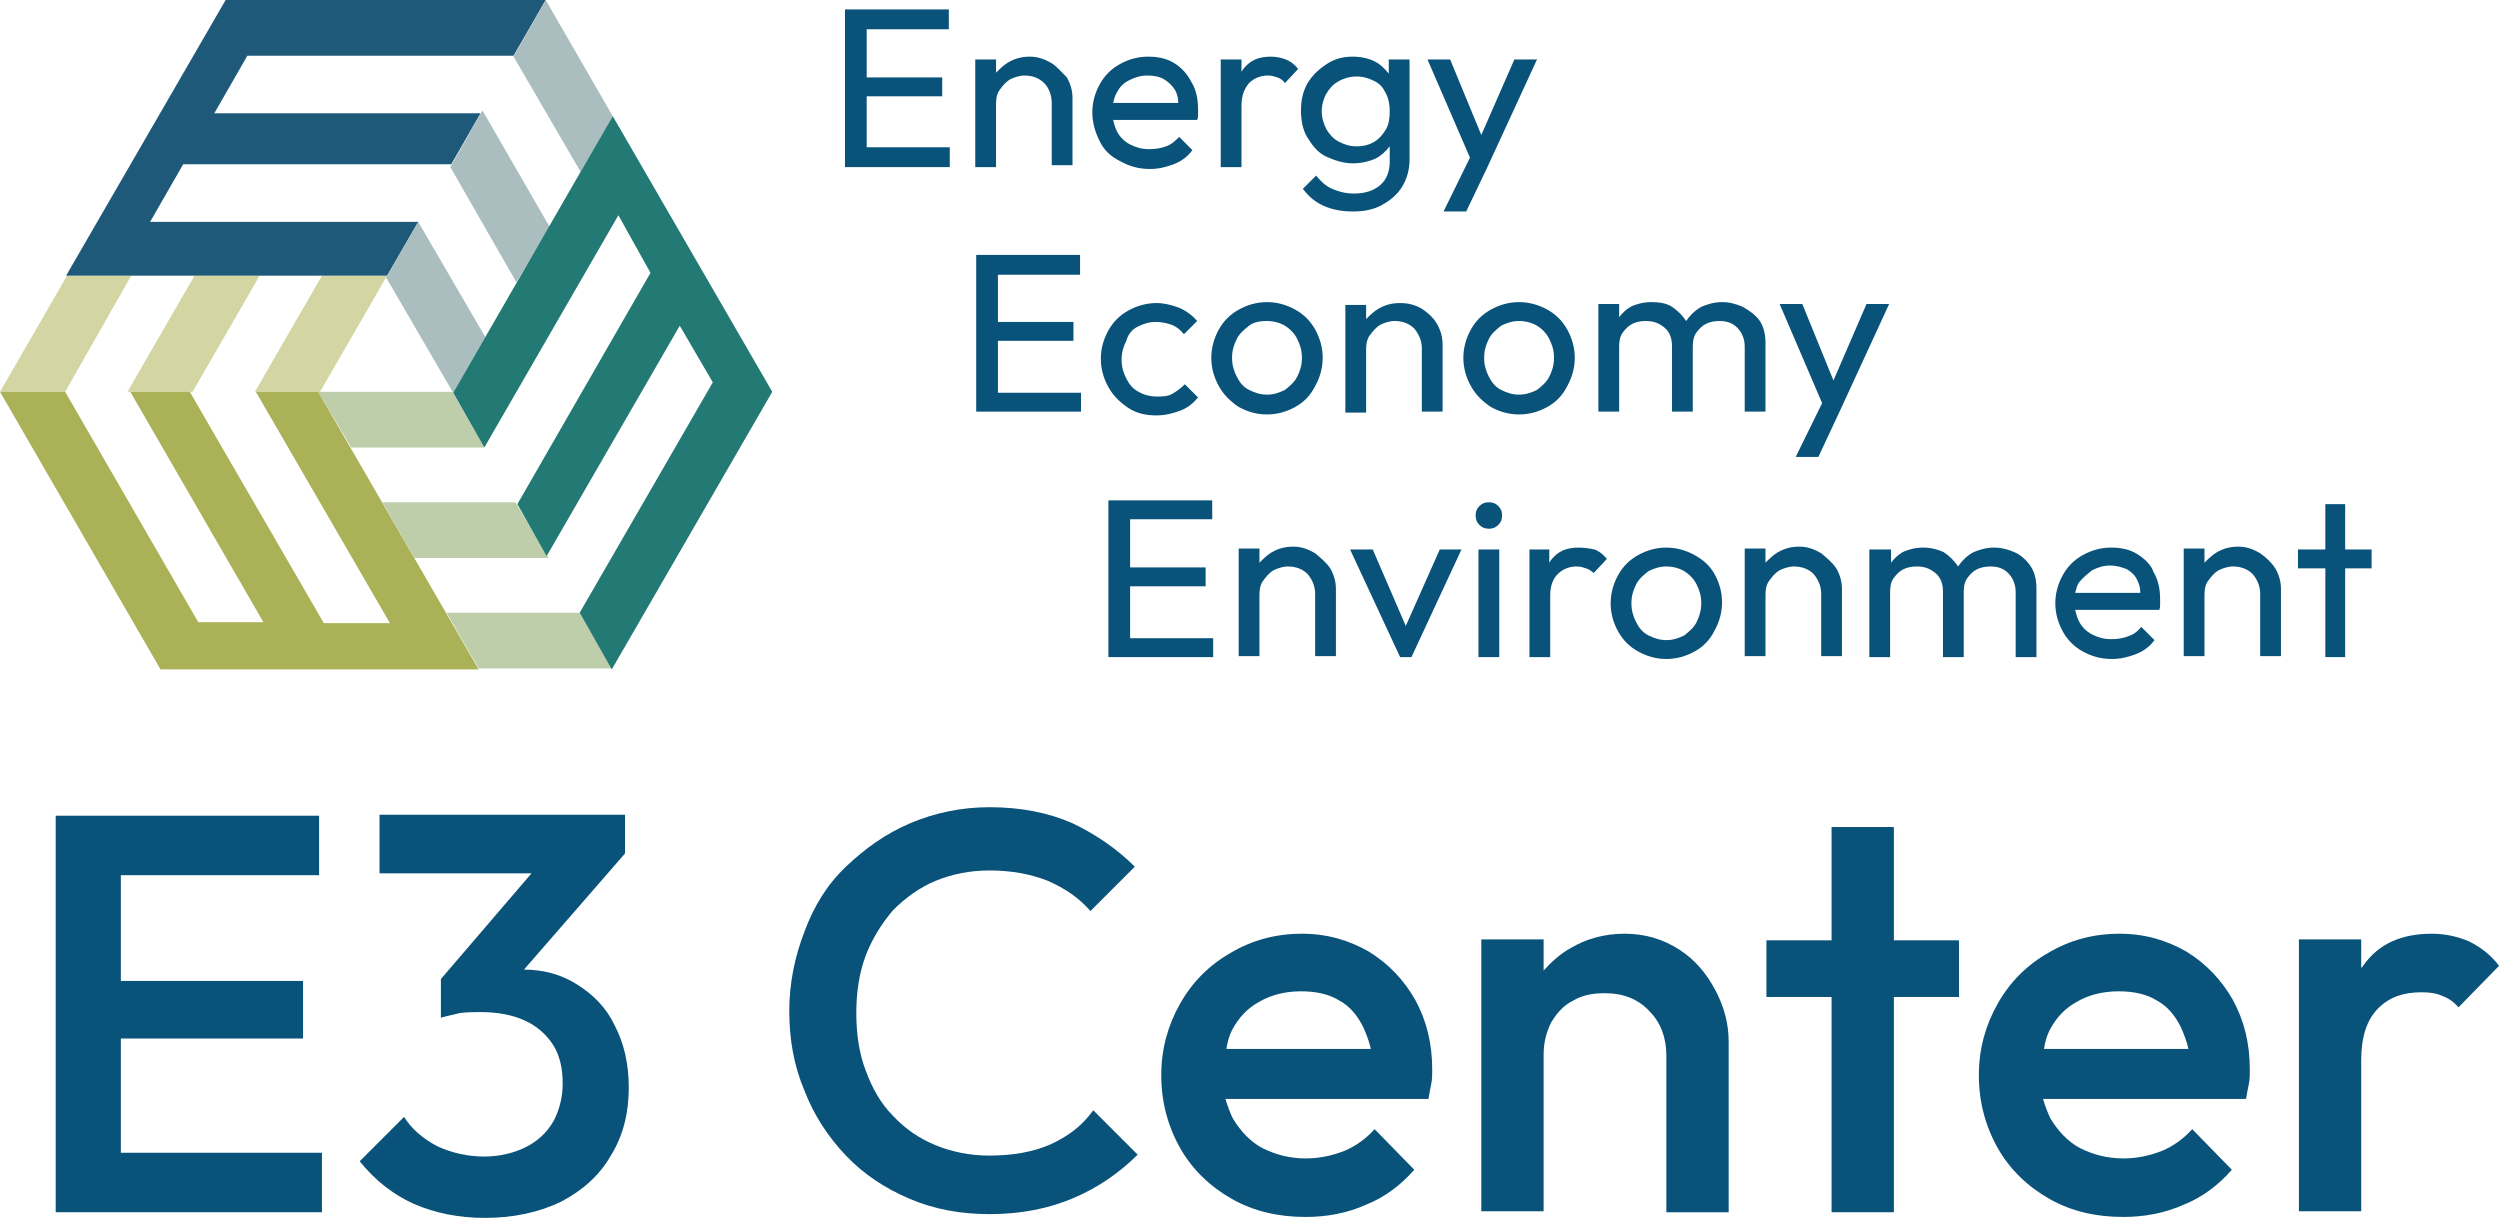
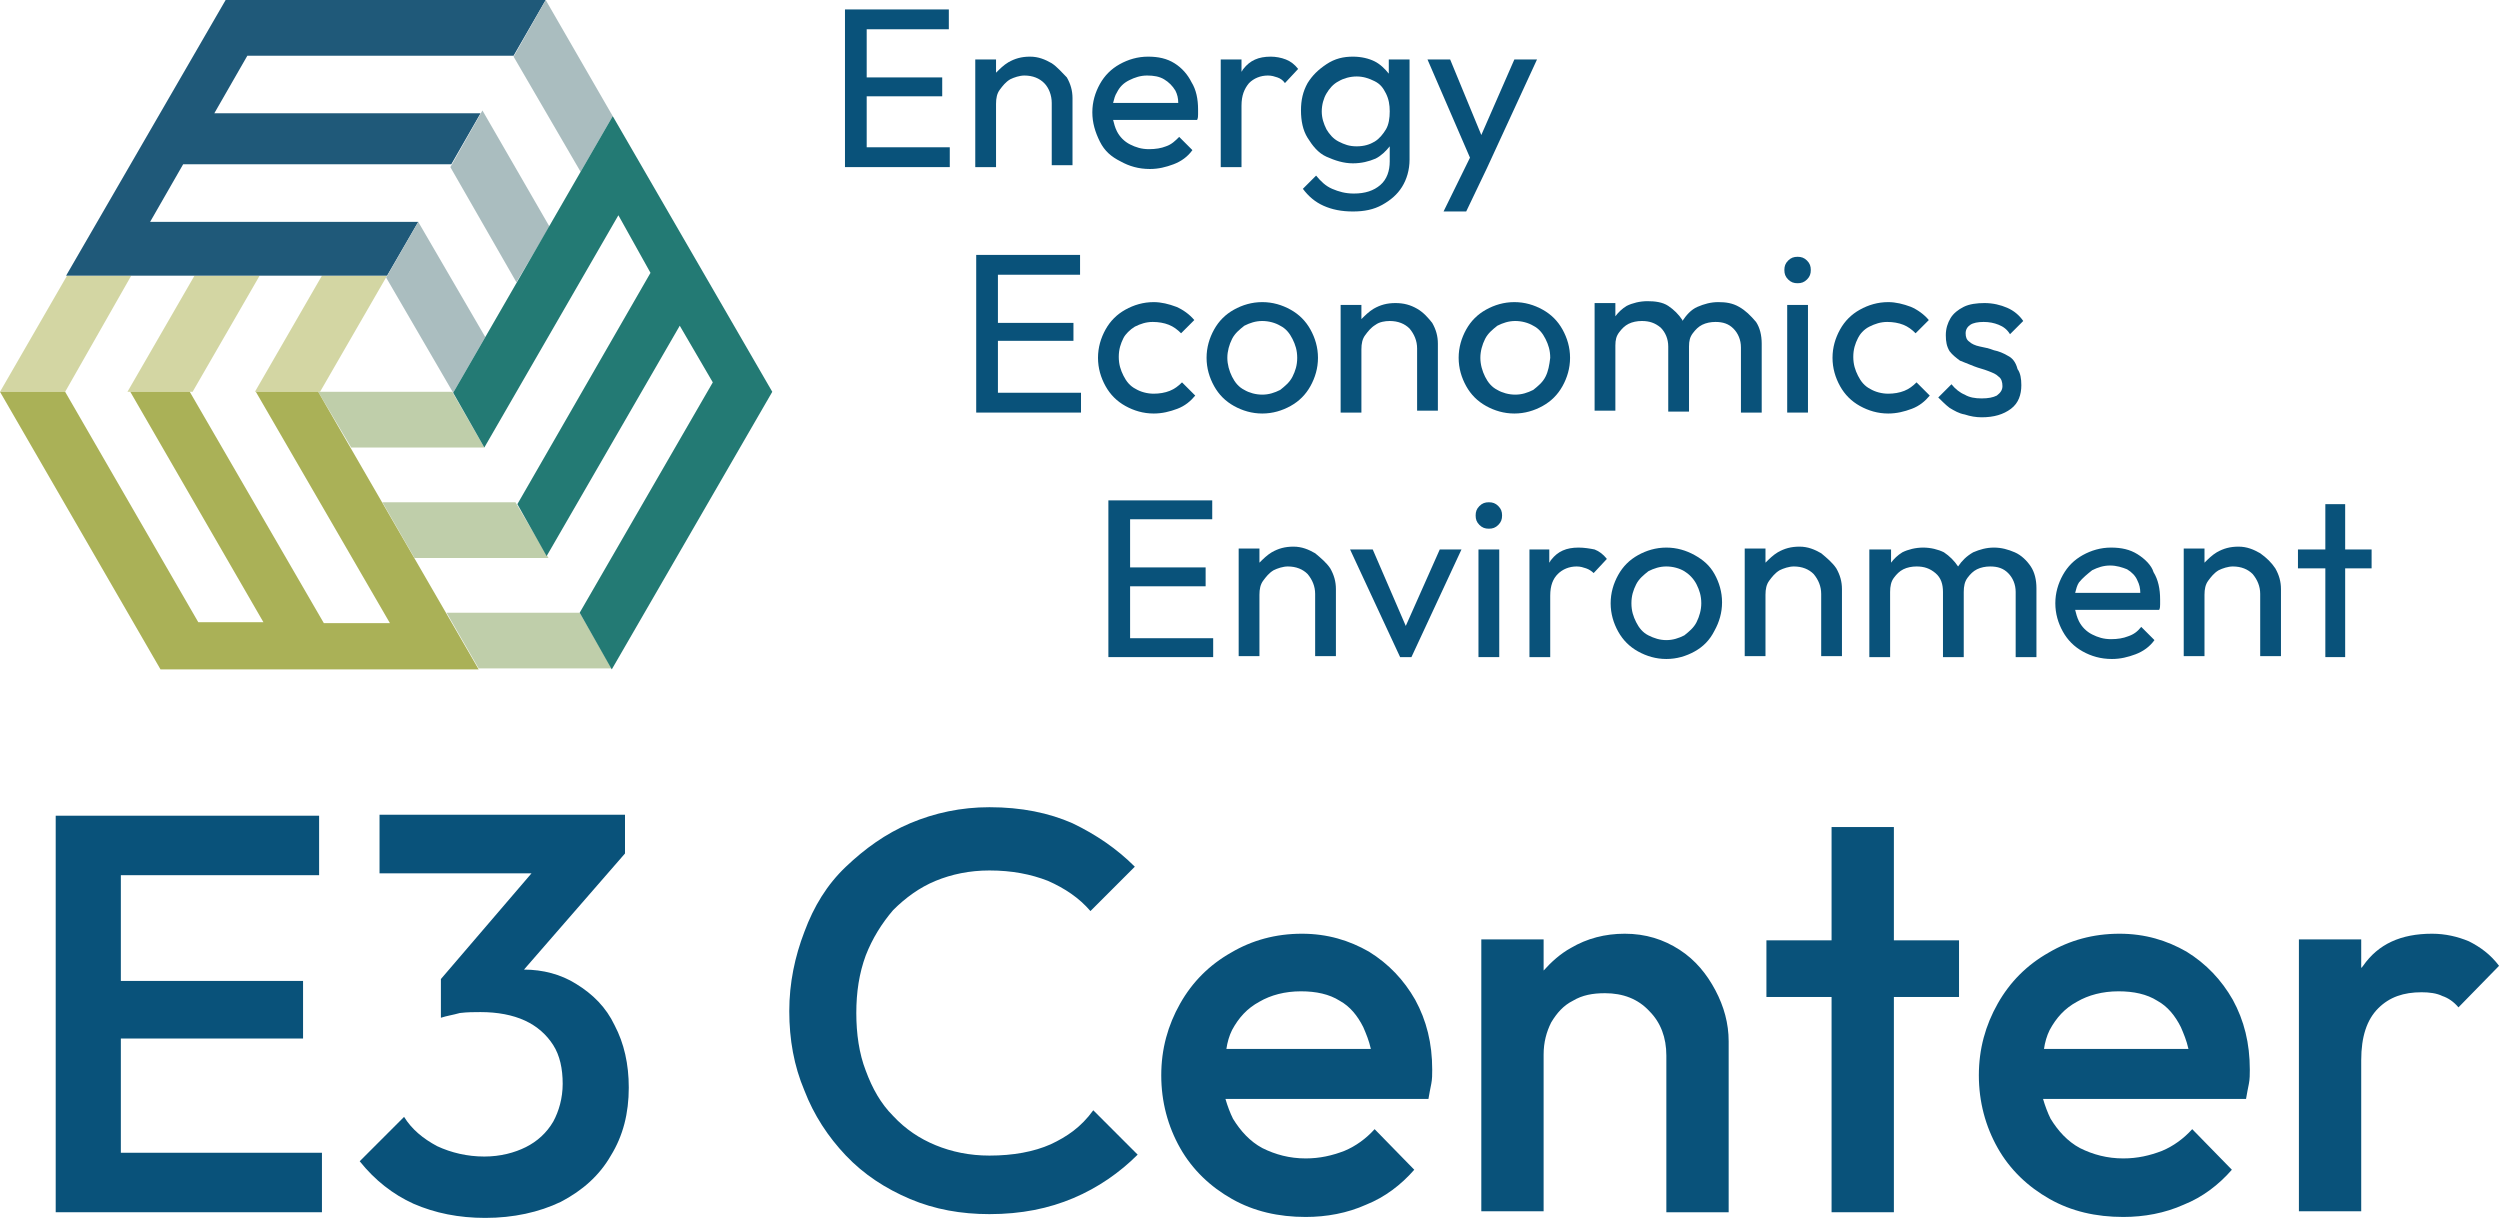
<svg xmlns="http://www.w3.org/2000/svg" version="1.1" id="uuid-cfeb6339-8f09-4671-a1ec-ee39765ff389" x="0px" y="0px" viewBox="0 0 264.8 129" style="enable-background:new 0 0 264.8 129;" xml:space="preserve">
  <style type="text/css">
	.st0{fill:#D3D6A3;}
	.st1{fill:#1F5979;}
	.st2{fill:#BFCEAA;}
	.st3{fill:#AAB157;}
	.st4{fill:#AABDBF;}
	.st5{fill:#237A74;}
	.st6{fill:#09527A;}
</style>
  <g>
    <polygon class="st0" points="0,41.5 6.9,41.5 13.9,29.2 7.1,29.2  " />
    <polygon class="st0" points="27,41.5 33.9,41.5 41,29.2 34.1,29.2  " />
    <polygon class="st0" points="13.5,41.5 20.4,41.5 27.5,29.2 20.6,29.2  " />
    <polygon class="st1" points="54.4,5.9 57.8,0 23.9,0 7,29.2 41,29.2 44.3,23.5 15.9,23.5 19.4,17.4 47.8,17.4 50.9,12 22.7,12    26.2,5.9  " />
    <polygon class="st2" points="64.8,70.8 61.4,64.9 47.3,64.9 50.7,70.8  " />
    <polygon class="st2" points="51.3,47.4 47.9,41.5 33.7,41.5 37.2,47.4  " />
    <polygon class="st2" points="58.1,59.1 54.6,53.2 40.5,53.2 43.9,59.1  " />
    <polygon class="st3" points="6.9,41.5 0,41.5 17,70.9 50.7,70.9 33.7,41.5 27.1,41.5 41.3,66 34.3,66 20.1,41.5 13.8,41.5    27.9,65.9 21,65.9  " />
    <polygon class="st4" points="57.8,0 54.4,6 61.5,18.2 64.9,12.3  " />
    <polygon class="st4" points="44.3,23.5 40.9,29.4 48,41.6 51.4,35.7  " />
    <polygon class="st4" points="51.1,11.7 47.7,17.7 54.7,29.9 58.2,24  " />
    <polygon class="st5" points="61.4,64.9 64.8,70.9 81.8,41.5 64.9,12.3 48,41.6 51.3,47.4 65.5,22.8 68.9,28.9 54.8,53.4 57.9,58.9    72,34.5 75.5,40.5  " />
  </g>
  <g>
    <polygon class="st6" points="91.8,10.2 99.8,10.2 99.8,8.2 91.8,8.2 91.8,3.1 100.5,3.1 100.5,1 91.8,1 91.1,1 89.5,1 89.5,17.7    91.1,17.7 91.8,17.7 100.6,17.7 100.6,15.6 91.8,15.6  " />
-     <path class="st6" d="M111.4,6.7c-0.7-0.4-1.4-0.7-2.3-0.7s-1.6,0.2-2.3,0.6c-0.5,0.3-0.9,0.7-1.3,1.1V6.3h-2.2v11.4h2.2V11   c0-0.6,0.1-1.1,0.4-1.5s0.6-0.8,1.1-1.1c0.4-0.2,1-0.4,1.5-0.4c0.9,0,1.6,0.3,2.1,0.8s0.8,1.3,0.8,2.1v6.6h2.2v-7.1   c0-0.8-0.2-1.5-0.6-2.2C112.5,7.7,112,7.1,111.4,6.7C111.4,6.7,111.4,6.7,111.4,6.7z" />
-     <path class="st6" d="M124.4,6.7c-0.8-0.5-1.7-0.7-2.8-0.7c-1.1,0-2.1,0.3-3,0.8S117,8,116.5,8.9c-0.5,0.9-0.8,1.9-0.8,3   s0.3,2.1,0.8,3.1s1.2,1.6,2.2,2.1c0.9,0.5,1.9,0.8,3.1,0.8c0.9,0,1.7-0.2,2.5-0.5s1.5-0.8,2-1.5l-1.4-1.4c-0.4,0.4-0.8,0.8-1.4,1   c-0.5,0.2-1.1,0.3-1.8,0.3c-0.8,0-1.4-0.2-2-0.5c-0.6-0.3-1.1-0.8-1.4-1.4c-0.2-0.4-0.3-0.8-0.4-1.2h8.9c0.1-0.2,0.1-0.4,0.1-0.6   c0-0.2,0-0.4,0-0.5c0-1.1-0.2-2.1-0.7-2.9C125.8,7.9,125.2,7.2,124.4,6.7L124.4,6.7L124.4,6.7z M119.6,8.5c0.6-0.3,1.2-0.5,1.9-0.5   s1.3,0.1,1.8,0.4c0.5,0.3,0.9,0.7,1.2,1.2c0.2,0.4,0.3,0.8,0.3,1.3h-6.9c0.1-0.4,0.2-0.8,0.4-1.1C118.6,9.2,119,8.8,119.6,8.5   L119.6,8.5L119.6,8.5z" />
+     <path class="st6" d="M111.4,6.7C110.7,6.3,110,6,109.1,6s-1.6,0.2-2.3,0.6c-0.5,0.3-0.9,0.7-1.3,1.1V6.3h-2.2v11.4h2.2V11   c0-0.6,0.1-1.1,0.4-1.5s0.6-0.8,1.1-1.1c0.4-0.2,1-0.4,1.5-0.4c0.9,0,1.6,0.3,2.1,0.8s0.8,1.3,0.8,2.1v6.6h2.2v-7.1   c0-0.8-0.2-1.5-0.6-2.2C112.5,7.7,112,7.1,111.4,6.7L111.4,6.7z" />
+     <path class="st6" d="M124.4,6.7c-0.8-0.5-1.7-0.7-2.8-0.7c-1.1,0-2.1,0.3-3,0.8S117,8,116.5,8.9s-0.8,1.9-0.8,3s0.3,2.1,0.8,3.1   s1.2,1.6,2.2,2.1c0.9,0.5,1.9,0.8,3.1,0.8c0.9,0,1.7-0.2,2.5-0.5s1.5-0.8,2-1.5l-1.4-1.4c-0.4,0.4-0.8,0.8-1.4,1   c-0.5,0.2-1.1,0.3-1.8,0.3c-0.8,0-1.4-0.2-2-0.5s-1.1-0.8-1.4-1.4c-0.2-0.4-0.3-0.8-0.4-1.2h8.9c0.1-0.2,0.1-0.4,0.1-0.6   c0-0.2,0-0.4,0-0.5c0-1.1-0.2-2.1-0.7-2.9C125.8,7.9,125.2,7.2,124.4,6.7L124.4,6.7L124.4,6.7z M119.6,8.5c0.6-0.3,1.2-0.5,1.9-0.5   s1.3,0.1,1.8,0.4c0.5,0.3,0.9,0.7,1.2,1.2c0.2,0.4,0.3,0.8,0.3,1.3h-6.9c0.1-0.4,0.2-0.8,0.4-1.1C118.6,9.2,119,8.8,119.6,8.5   L119.6,8.5L119.6,8.5z" />
    <path class="st6" d="M134.6,6c-1.3,0-2.2,0.4-2.9,1.3c-0.1,0.1-0.1,0.2-0.2,0.3V6.3h-2.2v11.4h2.2v-6.5c0-1.1,0.3-1.8,0.8-2.4   c0.5-0.5,1.2-0.8,2-0.8c0.4,0,0.7,0.1,1,0.2s0.6,0.3,0.8,0.6l1.4-1.5c-0.4-0.5-0.8-0.8-1.3-1C135.7,6.1,135.1,6,134.6,6L134.6,6   L134.6,6z" />
-     <path class="st6" d="M147.1,7.8c-0.4-0.5-0.9-1-1.5-1.3C145,6.2,144.2,6,143.3,6c-1,0-1.9,0.2-2.8,0.8s-1.5,1.2-2,2   c-0.5,0.9-0.7,1.8-0.7,2.9s0.2,2.1,0.7,2.9s1.1,1.6,2,2s1.8,0.7,2.8,0.7c0.9,0,1.7-0.2,2.4-0.5c0.6-0.3,1.1-0.8,1.5-1.3v1.6   c0,1-0.3,1.9-1,2.5c-0.7,0.6-1.6,0.9-2.8,0.9c-0.9,0-1.6-0.2-2.3-0.5s-1.2-0.8-1.7-1.4l-1.4,1.4c0.6,0.8,1.3,1.4,2.2,1.8   c0.9,0.4,1.9,0.6,3.1,0.6s2.2-0.2,3.1-0.7c0.9-0.5,1.6-1.1,2.1-1.9s0.8-1.8,0.8-2.9V6.3h-2.2L147.1,7.8L147.1,7.8L147.1,7.8z    M145.6,15c-0.5,0.3-1.1,0.5-1.9,0.5s-1.3-0.2-1.9-0.5s-1-0.8-1.3-1.3c-0.3-0.6-0.5-1.2-0.5-1.9s0.2-1.4,0.5-1.9s0.7-1,1.3-1.3   c0.5-0.3,1.2-0.5,1.9-0.5s1.3,0.2,1.9,0.5s0.9,0.7,1.2,1.3s0.4,1.2,0.4,1.9s-0.1,1.4-0.4,1.9S146.1,14.7,145.6,15L145.6,15   L145.6,15z" />
+     <path class="st6" d="M147.1,7.8c-0.4-0.5-0.9-1-1.5-1.3S144.2,6,143.3,6c-1,0-1.9,0.2-2.8,0.8s-1.5,1.2-2,2   c-0.5,0.9-0.7,1.8-0.7,2.9s0.2,2.1,0.7,2.9s1.1,1.6,2,2s1.8,0.7,2.8,0.7c0.9,0,1.7-0.2,2.4-0.5c0.6-0.3,1.1-0.8,1.5-1.3v1.6   c0,1-0.3,1.9-1,2.5s-1.6,0.9-2.8,0.9c-0.9,0-1.6-0.2-2.3-0.5s-1.2-0.8-1.7-1.4L138,20c0.6,0.8,1.3,1.4,2.2,1.8s1.9,0.6,3.1,0.6   s2.2-0.2,3.1-0.7c0.9-0.5,1.6-1.1,2.1-1.9s0.8-1.8,0.8-2.9V6.3h-2.2L147.1,7.8L147.1,7.8L147.1,7.8z M145.6,15   c-0.5,0.3-1.1,0.5-1.9,0.5s-1.3-0.2-1.9-0.5s-1-0.8-1.3-1.3c-0.3-0.6-0.5-1.2-0.5-1.9s0.2-1.4,0.5-1.9s0.7-1,1.3-1.3   c0.5-0.3,1.2-0.5,1.9-0.5s1.3,0.2,1.9,0.5s0.9,0.7,1.2,1.3s0.4,1.2,0.4,1.9s-0.1,1.4-0.4,1.9S146.1,14.7,145.6,15L145.6,15   L145.6,15z" />
    <polygon class="st6" points="160.4,6.3 156.9,14.3 153.6,6.3 151.2,6.3 155.7,16.7 152.9,22.4 155.3,22.4 157.5,17.8 162.8,6.3     " />
-   </g>
-   <g>
-     <polygon class="st6" points="105.7,36.1 113.7,36.1 113.7,34.1 105.7,34.1 105.7,29.1 114.4,29.1 114.4,27 105.7,27 105,27    103.4,27 103.4,43.6 105,43.6 105.7,43.6 114.5,43.6 114.5,41.6 105.7,41.6  " />
-     <path class="st6" d="M120.5,34.6c0.6-0.3,1.2-0.5,1.9-0.5c0.6,0,1.1,0.1,1.7,0.3c0.5,0.2,0.9,0.5,1.3,1l1.4-1.4   c-0.5-0.6-1.2-1.1-1.9-1.4c-0.8-0.3-1.6-0.5-2.4-0.5c-1.1,0-2.1,0.3-3,0.8c-0.9,0.5-1.6,1.2-2.1,2.1c-0.5,0.9-0.8,1.9-0.8,3   s0.3,2.1,0.8,3c0.5,0.9,1.2,1.6,2.1,2.2s1.9,0.8,3,0.8c0.9,0,1.7-0.2,2.5-0.5s1.4-0.8,1.9-1.4l-1.4-1.4c-0.4,0.4-0.8,0.7-1.3,1   s-1.1,0.3-1.7,0.3c-0.7,0-1.4-0.2-1.9-0.5c-0.6-0.3-1-0.8-1.3-1.4s-0.5-1.2-0.5-2s0.2-1.4,0.5-2C119.5,35.4,119.9,34.9,120.5,34.6   L120.5,34.6L120.5,34.6z" />
-     <path class="st6" d="M137.2,32.8c-0.9-0.5-1.9-0.8-3-0.8s-2.1,0.3-3,0.8c-0.9,0.5-1.6,1.2-2.1,2.1s-0.8,1.9-0.8,3s0.3,2.1,0.8,3   c0.5,0.9,1.2,1.6,2.1,2.2c0.9,0.5,1.9,0.8,3,0.8s2.1-0.3,3-0.8s1.6-1.2,2.1-2.2c0.5-0.9,0.8-1.9,0.8-3s-0.3-2.1-0.8-3   S138.1,33.3,137.2,32.8z M137.4,39.9c-0.3,0.6-0.8,1-1.3,1.4c-0.6,0.3-1.2,0.5-1.9,0.5s-1.3-0.2-1.9-0.5c-0.6-0.3-1-0.8-1.3-1.4   s-0.5-1.2-0.5-2s0.2-1.4,0.5-2s0.8-1,1.3-1.4s1.2-0.5,1.9-0.5s1.4,0.2,1.9,0.5s1,0.8,1.3,1.4s0.5,1.2,0.5,2S137.7,39.3,137.4,39.9z   " />
-     <path class="st6" d="M150.6,32.7c-0.7-0.4-1.4-0.6-2.3-0.6s-1.6,0.2-2.3,0.6c-0.5,0.3-0.9,0.7-1.3,1.1v-1.5h-2.2v11.4h2.2V37   c0-0.6,0.1-1.1,0.4-1.5s0.6-0.8,1.1-1.1c0.4-0.2,1-0.4,1.5-0.4c0.9,0,1.6,0.3,2.1,0.8c0.5,0.6,0.8,1.3,0.8,2.1v6.7h2.2v-7.1   c0-0.8-0.2-1.5-0.6-2.2C151.8,33.6,151.2,33.1,150.6,32.7L150.6,32.7L150.6,32.7z" />
-     <path class="st6" d="M163.9,32.8c-0.9-0.5-1.9-0.8-3-0.8s-2.1,0.3-3,0.8c-0.9,0.5-1.6,1.2-2.1,2.1s-0.8,1.9-0.8,3s0.3,2.1,0.8,3   c0.5,0.9,1.2,1.6,2.1,2.2c0.9,0.5,1.9,0.8,3,0.8s2.1-0.3,3-0.8s1.6-1.2,2.1-2.2c0.5-0.9,0.8-1.9,0.8-3s-0.3-2.1-0.8-3   S164.8,33.3,163.9,32.8z M164.1,39.9c-0.3,0.6-0.8,1-1.3,1.4c-0.6,0.3-1.2,0.5-1.9,0.5s-1.3-0.2-1.9-0.5c-0.6-0.3-1-0.8-1.3-1.4   s-0.5-1.2-0.5-2s0.2-1.4,0.5-2c0.3-0.6,0.8-1,1.3-1.4c0.6-0.3,1.2-0.5,1.9-0.5s1.4,0.2,1.9,0.5s1,0.8,1.3,1.4s0.5,1.2,0.5,2   S164.4,39.3,164.1,39.9z" />
-     <path class="st6" d="M184.6,32.5c-0.7-0.3-1.4-0.5-2.2-0.5s-1.5,0.2-2.2,0.5c-0.7,0.4-1.2,0.9-1.6,1.5c0,0,0,0,0,0c0,0,0,0,0,0   c-0.4-0.6-0.9-1.1-1.5-1.5c-0.6-0.4-1.4-0.5-2.2-0.5s-1.6,0.2-2.2,0.5c-0.5,0.3-0.9,0.7-1.2,1.1v-1.4h-2.2v11.4h2.2v-6.9   c0-0.6,0.1-1.1,0.4-1.5s0.6-0.7,1-0.9c0.4-0.2,0.9-0.3,1.4-0.3c0.8,0,1.4,0.2,2,0.7s0.8,1.2,0.8,2v6.9h2.2v-6.9   c0-0.6,0.1-1.1,0.4-1.5s0.6-0.7,1-0.9c0.4-0.2,0.9-0.3,1.4-0.3c0.8,0,1.4,0.2,1.9,0.7c0.5,0.5,0.8,1.2,0.8,2v6.9h2.2v-7.3   c0-0.9-0.2-1.7-0.6-2.3S185.3,32.9,184.6,32.5L184.6,32.5L184.6,32.5z" />
-     <polygon class="st6" points="197.7,32.2 194.2,40.3 190.9,32.2 188.5,32.2 193,42.7 190.2,48.4 192.6,48.4 194.8,43.7 200.1,32.2     " />
  </g>
  <g>
    <polygon class="st6" points="119.7,62.1 127.7,62.1 127.7,60.1 119.7,60.1 119.7,55 128.4,55 128.4,53 119.7,53 119,53 117.4,53    117.4,69.6 119,69.6 119.7,69.6 128.5,69.6 128.5,67.6 119.7,67.6  " />
    <path class="st6" d="M139.3,58.6c-0.7-0.4-1.4-0.7-2.3-0.7s-1.6,0.2-2.3,0.6c-0.5,0.3-0.9,0.7-1.3,1.1v-1.5h-2.2v11.4h2.2V63   c0-0.6,0.1-1.1,0.4-1.5s0.6-0.8,1.1-1.1c0.4-0.2,1-0.4,1.5-0.4c0.9,0,1.6,0.3,2.1,0.8c0.5,0.6,0.8,1.3,0.8,2.1v6.6h2.2v-7.1   c0-0.8-0.2-1.5-0.6-2.2C140.5,59.6,139.9,59.1,139.3,58.6L139.3,58.6L139.3,58.6z" />
    <polygon class="st6" points="148.9,66.3 145.4,58.2 143,58.2 148.3,69.6 149.5,69.6 154.8,58.2 152.5,58.2  " />
    <path class="st6" d="M157.7,53.2c-0.4,0-0.7,0.1-1,0.4c-0.3,0.3-0.4,0.6-0.4,1s0.1,0.7,0.4,1c0.3,0.3,0.6,0.4,1,0.4s0.7-0.1,1-0.4   c0.3-0.3,0.4-0.6,0.4-1s-0.1-0.7-0.4-1C158.4,53.3,158.1,53.2,157.7,53.2z" />
    <rect x="156.6" y="58.2" class="st6" width="2.2" height="11.4" />
-     <path class="st6" d="M167.2,58c-1.3,0-2.2,0.4-2.9,1.3c-0.1,0.1-0.1,0.2-0.2,0.3v-1.4H162v11.4h2.2v-6.5c0-1.1,0.3-1.8,0.8-2.3   c0.5-0.5,1.2-0.8,2-0.8c0.4,0,0.7,0.1,1,0.2s0.6,0.3,0.8,0.5l1.4-1.5c-0.4-0.5-0.8-0.8-1.3-1C168.4,58.1,167.8,58,167.2,58   L167.2,58L167.2,58z" />
-     <path class="st6" d="M179.5,58.8c-0.9-0.5-1.9-0.8-3-0.8s-2.1,0.3-3,0.8c-0.9,0.5-1.6,1.2-2.1,2.1s-0.8,1.9-0.8,3s0.3,2.1,0.8,3   c0.5,0.9,1.2,1.6,2.1,2.1s1.9,0.8,3,0.8s2.1-0.3,3-0.8s1.6-1.2,2.1-2.2c0.5-0.9,0.8-1.9,0.8-3c0-1.1-0.3-2.1-0.8-3   S180.4,59.3,179.5,58.8z M179.7,65.9c-0.3,0.6-0.8,1-1.3,1.4c-0.6,0.3-1.2,0.5-1.9,0.5s-1.3-0.2-1.9-0.5c-0.6-0.3-1-0.8-1.3-1.4   s-0.5-1.2-0.5-2s0.2-1.4,0.5-2c0.3-0.6,0.8-1,1.3-1.4c0.6-0.3,1.2-0.5,1.9-0.5s1.4,0.2,1.9,0.5s1,0.8,1.3,1.4s0.5,1.2,0.5,2   C180.2,64.6,180,65.3,179.7,65.9z" />
+     <path class="st6" d="M167.2,58c-1.3,0-2.2,0.4-2.9,1.3c-0.1,0.1-0.1,0.2-0.2,0.3v-1.4H162v11.4h2.2v-6.5c0-1.1,0.3-1.8,0.8-2.3   s1.2-0.8,2-0.8c0.4,0,0.7,0.1,1,0.2s0.6,0.3,0.8,0.5l1.4-1.5c-0.4-0.5-0.8-0.8-1.3-1C168.4,58.1,167.8,58,167.2,58L167.2,58   L167.2,58z" />
+     <path class="st6" d="M179.5,58.8c-0.9-0.5-1.9-0.8-3-0.8s-2.1,0.3-3,0.8s-1.6,1.2-2.1,2.1s-0.8,1.9-0.8,3c0,1.1,0.3,2.1,0.8,3   c0.5,0.9,1.2,1.6,2.1,2.1s1.9,0.8,3,0.8s2.1-0.3,3-0.8s1.6-1.2,2.1-2.2c0.5-0.9,0.8-1.9,0.8-3s-0.3-2.1-0.8-3   S180.4,59.3,179.5,58.8z M179.7,65.9c-0.3,0.6-0.8,1-1.3,1.4c-0.6,0.3-1.2,0.5-1.9,0.5s-1.3-0.2-1.9-0.5c-0.6-0.3-1-0.8-1.3-1.4   s-0.5-1.2-0.5-2s0.2-1.4,0.5-2s0.8-1,1.3-1.4c0.6-0.3,1.2-0.5,1.9-0.5s1.4,0.2,1.9,0.5s1,0.8,1.3,1.4s0.5,1.2,0.5,2   C180.2,64.6,180,65.3,179.7,65.9z" />
    <path class="st6" d="M192.9,58.6c-0.7-0.4-1.4-0.7-2.3-0.7s-1.6,0.2-2.3,0.6c-0.5,0.3-0.9,0.7-1.3,1.1v-1.5h-2.2v11.4h2.2V63   c0-0.6,0.1-1.1,0.4-1.5s0.6-0.8,1.1-1.1c0.4-0.2,1-0.4,1.5-0.4c0.9,0,1.6,0.3,2.1,0.8c0.5,0.6,0.8,1.3,0.8,2.1v6.6h2.2v-7.1   c0-0.8-0.2-1.5-0.6-2.2C194.1,59.6,193.5,59.1,192.9,58.6L192.9,58.6L192.9,58.6z" />
-     <path class="st6" d="M213.4,58.5c-0.7-0.3-1.4-0.5-2.2-0.5s-1.5,0.2-2.2,0.5c-0.7,0.4-1.2,0.9-1.6,1.5c0,0,0,0,0,0c0,0,0,0,0,0   c-0.4-0.6-0.9-1.1-1.5-1.5c-0.6-0.3-1.4-0.5-2.2-0.5s-1.6,0.2-2.2,0.5c-0.5,0.3-0.9,0.7-1.2,1.1v-1.4H198v11.4h2.2v-6.9   c0-0.6,0.1-1.1,0.4-1.5s0.6-0.7,1-0.9c0.4-0.2,0.9-0.3,1.4-0.3c0.8,0,1.4,0.2,2,0.7s0.8,1.2,0.8,2v6.9h2.2v-6.9   c0-0.6,0.1-1.1,0.4-1.5s0.6-0.7,1-0.9c0.4-0.2,0.9-0.3,1.4-0.3c0.8,0,1.4,0.2,1.9,0.7c0.5,0.5,0.8,1.2,0.8,2v6.9h2.2v-7.3   c0-0.9-0.2-1.7-0.6-2.3S214.1,58.8,213.4,58.5L213.4,58.5L213.4,58.5z" />
-     <path class="st6" d="M226.4,58.7c-0.8-0.5-1.7-0.7-2.8-0.7c-1.1,0-2.1,0.3-3,0.8s-1.6,1.2-2.1,2.1c-0.5,0.9-0.8,1.9-0.8,3   s0.3,2.1,0.8,3c0.5,0.9,1.2,1.6,2.1,2.1c0.9,0.5,1.9,0.8,3.1,0.8c0.9,0,1.7-0.2,2.5-0.5s1.5-0.8,2-1.5l-1.4-1.4   c-0.4,0.5-0.8,0.8-1.4,1c-0.5,0.2-1.1,0.3-1.8,0.3c-0.8,0-1.4-0.2-2-0.5s-1.1-0.8-1.4-1.4c-0.2-0.4-0.3-0.8-0.4-1.2h8.9   c0.1-0.2,0.1-0.4,0.1-0.6s0-0.4,0-0.5c0-1.1-0.2-2.1-0.7-2.9C227.9,59.9,227.2,59.2,226.4,58.7L226.4,58.7L226.4,58.7z M221.6,60.4   c0.6-0.3,1.2-0.5,1.9-0.5s1.3,0.2,1.8,0.4c0.5,0.3,0.9,0.7,1.1,1.2c0.2,0.4,0.3,0.8,0.3,1.3h-6.9c0.1-0.4,0.2-0.8,0.4-1.1   C220.6,61.2,221.1,60.8,221.6,60.4L221.6,60.4L221.6,60.4z" />
+     <path class="st6" d="M213.4,58.5c-0.7-0.3-1.4-0.5-2.2-0.5s-1.5,0.2-2.2,0.5c-0.7,0.4-1.2,0.9-1.6,1.5l0,0l0,0   c-0.4-0.6-0.9-1.1-1.5-1.5c-0.6-0.3-1.4-0.5-2.2-0.5s-1.6,0.2-2.2,0.5c-0.5,0.3-0.9,0.7-1.2,1.1v-1.4H198v11.4h2.2v-6.9   c0-0.6,0.1-1.1,0.4-1.5s0.6-0.7,1-0.9s0.9-0.3,1.4-0.3c0.8,0,1.4,0.2,2,0.7s0.8,1.2,0.8,2v6.9h2.2v-6.9c0-0.6,0.1-1.1,0.4-1.5   s0.6-0.7,1-0.9s0.9-0.3,1.4-0.3c0.8,0,1.4,0.2,1.9,0.7s0.8,1.2,0.8,2v6.9h2.2v-7.3c0-0.9-0.2-1.7-0.6-2.3S214.1,58.8,213.4,58.5   L213.4,58.5L213.4,58.5z" />
+     <path class="st6" d="M226.4,58.7c-0.8-0.5-1.7-0.7-2.8-0.7s-2.1,0.3-3,0.8s-1.6,1.2-2.1,2.1c-0.5,0.9-0.8,1.9-0.8,3   c0,1.1,0.3,2.1,0.8,3c0.5,0.9,1.2,1.6,2.1,2.1c0.9,0.5,1.9,0.8,3.1,0.8c0.9,0,1.7-0.2,2.5-0.5s1.5-0.8,2-1.5l-1.4-1.4   c-0.4,0.5-0.8,0.8-1.4,1c-0.5,0.2-1.1,0.3-1.8,0.3c-0.8,0-1.4-0.2-2-0.5s-1.1-0.8-1.4-1.4c-0.2-0.4-0.3-0.8-0.4-1.2h8.9   c0.1-0.2,0.1-0.4,0.1-0.6s0-0.4,0-0.5c0-1.1-0.2-2.1-0.7-2.9C227.9,59.9,227.2,59.2,226.4,58.7L226.4,58.7L226.4,58.7z M221.6,60.4   c0.6-0.3,1.2-0.5,1.9-0.5s1.3,0.2,1.8,0.4c0.5,0.3,0.9,0.7,1.1,1.2c0.2,0.4,0.3,0.8,0.3,1.3h-6.9c0.1-0.4,0.2-0.8,0.4-1.1   C220.6,61.2,221.1,60.8,221.6,60.4L221.6,60.4L221.6,60.4z" />
    <path class="st6" d="M239.4,58.6c-0.7-0.4-1.4-0.7-2.3-0.7s-1.6,0.2-2.3,0.6c-0.5,0.3-0.9,0.7-1.3,1.1v-1.5h-2.2v11.4h2.2V63   c0-0.6,0.1-1.1,0.4-1.5s0.6-0.8,1.1-1.1c0.4-0.2,1-0.4,1.5-0.4c0.9,0,1.6,0.3,2.1,0.8c0.5,0.6,0.8,1.3,0.8,2.1v6.6h2.2v-7.1   c0-0.8-0.2-1.5-0.6-2.2C240.6,59.6,240.1,59.1,239.4,58.6L239.4,58.6L239.4,58.6z" />
    <polygon class="st6" points="251.2,58.2 248.4,58.2 248.4,53.4 246.3,53.4 246.3,58.2 243.4,58.2 243.4,60.2 246.3,60.2    246.3,69.6 248.4,69.6 248.4,60.2 251.2,60.2  " />
  </g>
  <g>
    <polygon class="st6" points="12.8,110 32.1,110 32.1,103.9 12.8,103.9 12.8,92.7 33.8,92.7 33.8,86.4 12.8,86.4 10.6,86.4    5.9,86.4 5.9,128.4 10.6,128.4 12.8,128.4 34.1,128.4 34.1,122.1 12.8,122.1  " />
-     <path class="st6" d="M61,104.2c-1.6-1-3.5-1.5-5.5-1.5l10.7-12.3v-4.1h-26v6.2h16.1l-9.6,11.2v4.1c0.6-0.2,1.3-0.3,2-0.5   c0.8-0.1,1.5-0.1,2.2-0.1c1.8,0,3.4,0.3,4.7,0.9c1.3,0.6,2.3,1.5,3,2.6c0.7,1.1,1,2.5,1,4.1c0,1.5-0.4,2.9-1,4   c-0.7,1.2-1.7,2.1-2.9,2.7c-1.2,0.6-2.7,1-4.4,1c-1.8,0-3.5-0.4-5-1.1c-1.5-0.8-2.7-1.8-3.5-3.1l-4.7,4.7c1.6,2,3.5,3.5,5.7,4.5   c2.3,1,4.8,1.5,7.6,1.5c3,0,5.7-0.6,8-1.7c2.3-1.2,4.1-2.8,5.3-4.9c1.3-2.1,1.9-4.5,1.9-7.2c0-2.5-0.5-4.7-1.5-6.6   C64.2,106.7,62.8,105.3,61,104.2z" />
-     <path class="st6" d="M111.3,121.2c-1.8,0.8-4,1.2-6.5,1.2c-2.1,0-4-0.4-5.7-1.1c-1.7-0.7-3.2-1.7-4.5-3.1c-1.3-1.3-2.2-2.9-2.9-4.8   c-0.7-1.8-1-3.9-1-6.1c0-2.2,0.3-4.2,1-6.1c0.7-1.8,1.7-3.4,2.9-4.8c1.3-1.3,2.8-2.4,4.5-3.1c1.7-0.7,3.6-1.1,5.7-1.1   c2.4,0,4.4,0.4,6.2,1.1c1.8,0.8,3.3,1.8,4.5,3.2l4.7-4.7c-1.9-1.9-4.1-3.4-6.6-4.6c-2.5-1.1-5.4-1.7-8.8-1.7c-3,0-5.8,0.6-8.4,1.7   c-2.6,1.1-4.8,2.7-6.8,4.6s-3.4,4.2-4.4,6.9c-1,2.6-1.6,5.4-1.6,8.4s0.5,5.8,1.6,8.4c1,2.6,2.5,4.9,4.4,6.9c1.9,2,4.2,3.5,6.8,4.6   c2.6,1.1,5.4,1.6,8.4,1.6c3.4,0,6.3-0.6,8.9-1.7c2.6-1.1,4.9-2.7,6.8-4.6l-4.7-4.7C114.5,119.4,113,120.4,111.3,121.2z" />
-     <path class="st6" d="M145,100.8c-2.1-1.2-4.4-1.9-7.1-1.9c-2.8,0-5.3,0.7-7.5,2c-2.3,1.3-4.1,3.1-5.4,5.4c-1.3,2.3-2,4.8-2,7.6   c0,2.8,0.7,5.4,2,7.7c1.3,2.3,3.2,4.1,5.5,5.4c2.3,1.3,4.9,1.9,7.8,1.9c2.2,0,4.4-0.4,6.4-1.3c2-0.8,3.7-2.1,5.1-3.7l-4.2-4.3   c-0.9,1-2,1.8-3.2,2.3c-1.3,0.5-2.6,0.8-4.1,0.8c-1.7,0-3.2-0.4-4.6-1.1c-1.3-0.7-2.3-1.8-3.1-3.1c-0.3-0.6-0.6-1.4-0.8-2.1h21.5   c0.1-0.6,0.2-1.1,0.3-1.6c0.1-0.5,0.1-1,0.1-1.5c0-2.8-0.6-5.2-1.8-7.4C148.7,103.8,147.1,102.1,145,100.8z M130.5,109.1   c0.7-1.3,1.6-2.3,2.9-3c1.2-0.7,2.7-1.1,4.4-1.1c1.6,0,3,0.3,4.1,1c1.1,0.6,1.9,1.6,2.5,2.8c0.3,0.7,0.6,1.4,0.8,2.3h-15.3   C130,110.4,130.2,109.7,130.5,109.1z" />
+     <path class="st6" d="M61,104.2c-1.6-1-3.5-1.5-5.5-1.5l10.7-12.3v-4.1h-26v6.2h16.1l-9.6,11.2v4.1c0.6-0.2,1.3-0.3,2-0.5   c0.8-0.1,1.5-0.1,2.2-0.1c1.8,0,3.4,0.3,4.7,0.9s2.3,1.5,3,2.6s1,2.5,1,4.1c0,1.5-0.4,2.9-1,4c-0.7,1.2-1.7,2.1-2.9,2.7   s-2.7,1-4.4,1c-1.8,0-3.5-0.4-5-1.1c-1.5-0.8-2.7-1.8-3.5-3.1l-4.7,4.7c1.6,2,3.5,3.5,5.7,4.5c2.3,1,4.8,1.5,7.6,1.5   c3,0,5.7-0.6,8-1.7c2.3-1.2,4.1-2.8,5.3-4.9c1.3-2.1,1.9-4.5,1.9-7.2c0-2.5-0.5-4.7-1.5-6.6C64.2,106.7,62.8,105.3,61,104.2z" />
+     <path class="st6" d="M111.3,121.2c-1.8,0.8-4,1.2-6.5,1.2c-2.1,0-4-0.4-5.7-1.1s-3.2-1.7-4.5-3.1c-1.3-1.3-2.2-2.9-2.9-4.8   c-0.7-1.8-1-3.9-1-6.1s0.3-4.2,1-6.1c0.7-1.8,1.7-3.4,2.9-4.8c1.3-1.3,2.8-2.4,4.5-3.1s3.6-1.1,5.7-1.1c2.4,0,4.4,0.4,6.2,1.1   c1.8,0.8,3.3,1.8,4.5,3.2l4.7-4.7c-1.9-1.9-4.1-3.4-6.6-4.6c-2.5-1.1-5.4-1.7-8.8-1.7c-3,0-5.8,0.6-8.4,1.7s-4.8,2.7-6.8,4.6   s-3.4,4.2-4.4,6.9c-1,2.6-1.6,5.4-1.6,8.4s0.5,5.8,1.6,8.4c1,2.6,2.5,4.9,4.4,6.9s4.2,3.5,6.8,4.6c2.6,1.1,5.4,1.6,8.4,1.6   c3.4,0,6.3-0.6,8.9-1.7c2.6-1.1,4.9-2.7,6.8-4.6l-4.7-4.7C114.5,119.4,113,120.4,111.3,121.2z" />
+     <path class="st6" d="M145,100.8c-2.1-1.2-4.4-1.9-7.1-1.9c-2.8,0-5.3,0.7-7.5,2c-2.3,1.3-4.1,3.1-5.4,5.4s-2,4.8-2,7.6   c0,2.8,0.7,5.4,2,7.7c1.3,2.3,3.2,4.1,5.5,5.4c2.3,1.3,4.9,1.9,7.8,1.9c2.2,0,4.4-0.4,6.4-1.3c2-0.8,3.7-2.1,5.1-3.7l-4.2-4.3   c-0.9,1-2,1.8-3.2,2.3c-1.3,0.5-2.6,0.8-4.1,0.8c-1.7,0-3.2-0.4-4.6-1.1c-1.3-0.7-2.3-1.8-3.1-3.1c-0.3-0.6-0.6-1.4-0.8-2.1h21.5   c0.1-0.6,0.2-1.1,0.3-1.6s0.1-1,0.1-1.5c0-2.8-0.6-5.2-1.8-7.4C148.7,103.8,147.1,102.1,145,100.8z M130.5,109.1   c0.7-1.3,1.6-2.3,2.9-3c1.2-0.7,2.7-1.1,4.4-1.1c1.6,0,3,0.3,4.1,1c1.1,0.6,1.9,1.6,2.5,2.8c0.3,0.7,0.6,1.4,0.8,2.3h-15.3   C130,110.4,130.2,109.7,130.5,109.1z" />
    <path class="st6" d="M177.9,100.6c-1.7-1.1-3.6-1.7-5.8-1.7c-2.1,0-4,0.5-5.7,1.5c-1.1,0.6-2.1,1.5-2.9,2.4v-3.3h-6.6v28.8h6.6   v-16.6c0-1.3,0.3-2.4,0.8-3.4c0.6-1,1.3-1.8,2.3-2.3c1-0.6,2.1-0.8,3.4-0.8c1.9,0,3.5,0.6,4.7,1.9c1.2,1.2,1.8,2.8,1.8,4.7v16.6   h6.6v-18.1c0-1.9-0.5-3.7-1.4-5.4S179.6,101.7,177.9,100.6z" />
    <polygon class="st6" points="200.6,87.6 194,87.6 194,99.6 187.1,99.6 187.1,105.6 194,105.6 194,128.4 200.6,128.4 200.6,105.6    207.5,105.6 207.5,99.6 200.6,99.6  " />
-     <path class="st6" d="M231.6,100.8c-2.1-1.2-4.4-1.9-7.1-1.9c-2.8,0-5.3,0.7-7.5,2c-2.3,1.3-4.1,3.1-5.4,5.4c-1.3,2.3-2,4.8-2,7.6   c0,2.8,0.7,5.4,2,7.7c1.3,2.3,3.2,4.1,5.5,5.4c2.3,1.3,4.9,1.9,7.8,1.9c2.2,0,4.4-0.4,6.4-1.3c2-0.8,3.7-2.1,5.1-3.7l-4.2-4.3   c-0.9,1-2,1.8-3.2,2.3c-1.3,0.5-2.6,0.8-4.1,0.8c-1.7,0-3.2-0.4-4.6-1.1c-1.3-0.7-2.3-1.8-3.1-3.1c-0.3-0.6-0.6-1.4-0.8-2.1h21.5   c0.1-0.6,0.2-1.1,0.3-1.6c0.1-0.5,0.1-1,0.1-1.5c0-2.8-0.6-5.2-1.8-7.4C235.3,103.8,233.7,102.1,231.6,100.8z M217.1,109.1   c0.7-1.3,1.6-2.3,2.9-3c1.2-0.7,2.7-1.1,4.4-1.1c1.6,0,3,0.3,4.1,1c1.1,0.6,1.9,1.6,2.5,2.8c0.3,0.7,0.6,1.4,0.8,2.3h-15.3   C216.6,110.4,216.8,109.7,217.1,109.1z" />
-     <path class="st6" d="M261.5,99.7c-1.2-0.5-2.5-0.8-3.9-0.8c-3.3,0-5.7,1.1-7.3,3.4c-0.1,0.1-0.1,0.2-0.2,0.2v-3h-6.6v28.8h6.6v-16   c0-2.5,0.6-4.3,1.8-5.5c1.2-1.2,2.7-1.7,4.6-1.7c0.8,0,1.6,0.1,2.2,0.4c0.6,0.2,1.2,0.6,1.7,1.2l4.3-4.4   C263.8,101.1,262.7,100.3,261.5,99.7z" />
+     <path class="st6" d="M231.6,100.8c-2.1-1.2-4.4-1.9-7.1-1.9c-2.8,0-5.3,0.7-7.5,2c-2.3,1.3-4.1,3.1-5.4,5.4c-1.3,2.3-2,4.8-2,7.6   c0,2.8,0.7,5.4,2,7.7c1.3,2.3,3.2,4.1,5.5,5.4c2.3,1.3,4.9,1.9,7.8,1.9c2.2,0,4.4-0.4,6.4-1.3c2-0.8,3.7-2.1,5.1-3.7l-4.2-4.3   c-0.9,1-2,1.8-3.2,2.3c-1.3,0.5-2.6,0.8-4.1,0.8c-1.7,0-3.2-0.4-4.6-1.1c-1.3-0.7-2.3-1.8-3.1-3.1c-0.3-0.6-0.6-1.4-0.8-2.1h21.5   c0.1-0.6,0.2-1.1,0.3-1.6s0.1-1,0.1-1.5c0-2.8-0.6-5.2-1.8-7.4C235.3,103.8,233.7,102.1,231.6,100.8z M217.1,109.1   c0.7-1.3,1.6-2.3,2.9-3c1.2-0.7,2.7-1.1,4.4-1.1c1.6,0,3,0.3,4.1,1c1.1,0.6,1.9,1.6,2.5,2.8c0.3,0.7,0.6,1.4,0.8,2.3h-15.3   C216.6,110.4,216.8,109.7,217.1,109.1z" />
+     <path class="st6" d="M261.5,99.7c-1.2-0.5-2.5-0.8-3.9-0.8c-3.3,0-5.7,1.1-7.3,3.4c-0.1,0.1-0.1,0.2-0.2,0.2v-3h-6.6v28.8h6.6v-16   c0-2.5,0.6-4.3,1.8-5.5s2.7-1.7,4.6-1.7c0.8,0,1.6,0.1,2.2,0.4c0.6,0.2,1.2,0.6,1.7,1.2l4.3-4.4   C263.8,101.1,262.7,100.3,261.5,99.7z" />
+   </g>
+   <g>
+     <polygon class="st6" points="105.7,36.1 113.7,36.1 113.7,34.2 105.7,34.2 105.7,29.1 114.4,29.1 114.4,27 105.7,27 104.9,27    103.4,27 103.4,43.7 104.9,43.7 105.7,43.7 114.5,43.7 114.5,41.6 105.7,41.6  " />
+     <path class="st6" d="M120.2,34.6c0.6-0.3,1.2-0.5,1.9-0.5c0.6,0,1.2,0.1,1.7,0.3s0.9,0.5,1.3,0.9l1.4-1.4c-0.5-0.6-1.2-1.1-1.9-1.4   c-0.8-0.3-1.6-0.5-2.4-0.5c-1.1,0-2.1,0.3-3,0.8s-1.6,1.2-2.1,2.1c-0.5,0.9-0.8,1.9-0.8,3c0,1.1,0.3,2.1,0.8,3   c0.5,0.9,1.2,1.6,2.1,2.1c0.9,0.5,1.9,0.8,3,0.8c0.9,0,1.7-0.2,2.5-0.5s1.4-0.8,1.9-1.4l-1.4-1.4c-0.4,0.4-0.8,0.7-1.3,0.9   c-0.5,0.2-1.1,0.3-1.7,0.3c-0.7,0-1.4-0.2-1.9-0.5c-0.6-0.3-1-0.8-1.3-1.4c-0.3-0.6-0.5-1.2-0.5-2s0.2-1.4,0.5-2   C119.2,35.4,119.7,34.9,120.2,34.6z" />
+     <path class="st6" d="M136.7,32.8c-0.9-0.5-1.9-0.8-3-0.8c-1.1,0-2.1,0.3-3,0.8c-0.9,0.5-1.6,1.2-2.1,2.1c-0.5,0.9-0.8,1.9-0.8,3   c0,1.1,0.3,2.1,0.8,3c0.5,0.9,1.2,1.6,2.1,2.1c0.9,0.5,1.9,0.8,3,0.8c1.1,0,2.1-0.3,3-0.8c0.9-0.5,1.6-1.2,2.1-2.1   c0.5-0.9,0.8-1.9,0.8-3c0-1.1-0.3-2.1-0.8-3S137.6,33.3,136.7,32.8z M136.9,39.9c-0.3,0.6-0.8,1-1.3,1.4c-0.6,0.3-1.2,0.5-1.9,0.5   s-1.4-0.2-1.9-0.5c-0.6-0.3-1-0.8-1.3-1.4s-0.5-1.3-0.5-2c0-0.7,0.2-1.4,0.5-2c0.3-0.6,0.8-1,1.3-1.4c0.6-0.3,1.2-0.5,1.9-0.5   s1.4,0.2,1.9,0.5c0.6,0.3,1,0.8,1.3,1.4c0.3,0.6,0.5,1.2,0.5,2C137.4,38.7,137.2,39.3,136.9,39.9z" />
+     <path class="st6" d="M150.1,32.7c-0.7-0.4-1.4-0.6-2.3-0.6s-1.6,0.2-2.3,0.6c-0.5,0.3-0.9,0.7-1.3,1.1v-1.5h-2.2v11.4h2.2V37   c0-0.6,0.1-1.1,0.4-1.5c0.3-0.4,0.6-0.8,1.1-1.1c0.4-0.3,1-0.4,1.5-0.4c0.9,0,1.6,0.3,2.1,0.8c0.5,0.6,0.8,1.3,0.8,2.1v6.6h2.2   v-7.1c0-0.8-0.2-1.5-0.6-2.2C151.3,33.7,150.8,33.1,150.1,32.7z" />
+     <path class="st6" d="M163.4,32.8c-0.9-0.5-1.9-0.8-3-0.8c-1.1,0-2.1,0.3-3,0.8c-0.9,0.5-1.6,1.2-2.1,2.1c-0.5,0.9-0.8,1.9-0.8,3   c0,1.1,0.3,2.1,0.8,3c0.5,0.9,1.2,1.6,2.1,2.1c0.9,0.5,1.9,0.8,3,0.8c1.1,0,2.1-0.3,3-0.8c0.9-0.5,1.6-1.2,2.1-2.1   c0.5-0.9,0.8-1.9,0.8-3c0-1.1-0.3-2.1-0.8-3S164.3,33.3,163.4,32.8z M163.7,39.9c-0.3,0.6-0.8,1-1.3,1.4c-0.6,0.3-1.2,0.5-1.9,0.5   s-1.4-0.2-1.9-0.5c-0.6-0.3-1-0.8-1.3-1.4s-0.5-1.3-0.5-2c0-0.7,0.2-1.4,0.5-2c0.3-0.6,0.8-1,1.3-1.4c0.6-0.3,1.2-0.5,1.9-0.5   s1.4,0.2,1.9,0.5c0.6,0.3,1,0.8,1.3,1.4c0.3,0.6,0.5,1.2,0.5,2C164.1,38.7,164,39.3,163.7,39.9z" />
+     <path class="st6" d="M184.2,32.5c-0.7-0.4-1.4-0.5-2.2-0.5c-0.8,0-1.5,0.2-2.2,0.5s-1.2,0.9-1.6,1.5c0,0,0,0,0,0c0,0,0,0,0-0.1   c-0.4-0.6-0.9-1.1-1.5-1.5c-0.6-0.4-1.4-0.5-2.2-0.5c-0.8,0-1.6,0.2-2.2,0.5c-0.5,0.3-0.9,0.7-1.2,1.1v-1.4h-2.2v11.4h2.2v-6.9   c0-0.6,0.1-1,0.4-1.4c0.3-0.4,0.6-0.7,1-0.9c0.4-0.2,0.9-0.3,1.4-0.3c0.8,0,1.4,0.2,2,0.7c0.5,0.5,0.8,1.2,0.8,2v6.9h2.2v-6.9   c0-0.6,0.1-1,0.4-1.4c0.3-0.4,0.6-0.7,1-0.9c0.4-0.2,0.9-0.3,1.4-0.3c0.8,0,1.4,0.2,1.9,0.7c0.5,0.5,0.8,1.2,0.8,2v6.9h2.2v-7.3   c0-0.9-0.2-1.7-0.6-2.3C185.4,33.4,184.9,32.9,184.2,32.5z" />
+     <rect x="189.3" y="32.3" class="st6" width="2.2" height="11.4" />
+     <path class="st6" d="M190.4,27.2c-0.4,0-0.7,0.1-1,0.4s-0.4,0.6-0.4,1c0,0.4,0.1,0.7,0.4,1c0.3,0.3,0.6,0.4,1,0.4   c0.4,0,0.7-0.1,1-0.4c0.3-0.3,0.4-0.6,0.4-1c0-0.4-0.1-0.7-0.4-1S190.8,27.2,190.4,27.2z" />
+     <path class="st6" d="M198,34.6c0.6-0.3,1.2-0.5,1.9-0.5c0.6,0,1.2,0.1,1.7,0.3s0.9,0.5,1.3,0.9l1.4-1.4c-0.5-0.6-1.2-1.1-1.9-1.4   c-0.8-0.3-1.6-0.5-2.4-0.5c-1.1,0-2.1,0.3-3,0.8s-1.6,1.2-2.1,2.1c-0.5,0.9-0.8,1.9-0.8,3c0,1.1,0.3,2.1,0.8,3   c0.5,0.9,1.2,1.6,2.1,2.1c0.9,0.5,1.9,0.8,3,0.8c0.9,0,1.7-0.2,2.5-0.5s1.4-0.8,1.9-1.4l-1.4-1.4c-0.4,0.4-0.8,0.7-1.3,0.9   c-0.5,0.2-1.1,0.3-1.7,0.3c-0.7,0-1.4-0.2-1.9-0.5c-0.6-0.3-1-0.8-1.3-1.4c-0.3-0.6-0.5-1.2-0.5-2s0.2-1.4,0.5-2   C197,35.4,197.4,34.9,198,34.6z" />
+     <path class="st6" d="M212.7,37.7c-0.5-0.3-1-0.5-1.5-0.6c-0.5-0.2-1-0.3-1.5-0.4c-0.5-0.1-0.9-0.3-1.1-0.5   c-0.3-0.2-0.4-0.5-0.4-0.9c0-0.4,0.2-0.7,0.5-0.9c0.3-0.2,0.8-0.3,1.4-0.3c0.6,0,1.1,0.1,1.6,0.3c0.5,0.2,0.9,0.5,1.2,1l1.4-1.4   c-0.4-0.6-1-1.1-1.7-1.4c-0.7-0.3-1.5-0.5-2.4-0.5c-0.8,0-1.6,0.1-2.2,0.4c-0.6,0.3-1.1,0.7-1.4,1.2c-0.3,0.5-0.5,1.1-0.5,1.8   s0.1,1.2,0.4,1.7c0.3,0.4,0.7,0.7,1.1,1c0.5,0.2,1,0.4,1.5,0.6c0.5,0.2,1,0.3,1.5,0.5c0.5,0.2,0.8,0.3,1.1,0.6   c0.3,0.2,0.4,0.6,0.4,1s-0.2,0.7-0.6,1c-0.4,0.2-0.9,0.3-1.6,0.3c-0.7,0-1.3-0.1-1.8-0.4c-0.5-0.2-1-0.6-1.4-1.1l-1.4,1.4   c0.4,0.4,0.8,0.8,1.2,1.1c0.5,0.3,1,0.6,1.6,0.7c0.6,0.2,1.2,0.3,1.8,0.3c1.3,0,2.3-0.3,3.1-0.9s1.1-1.5,1.1-2.5   c0-0.7-0.1-1.3-0.4-1.7C213.5,38.3,213.1,37.9,212.7,37.7z" />
  </g>
</svg>
